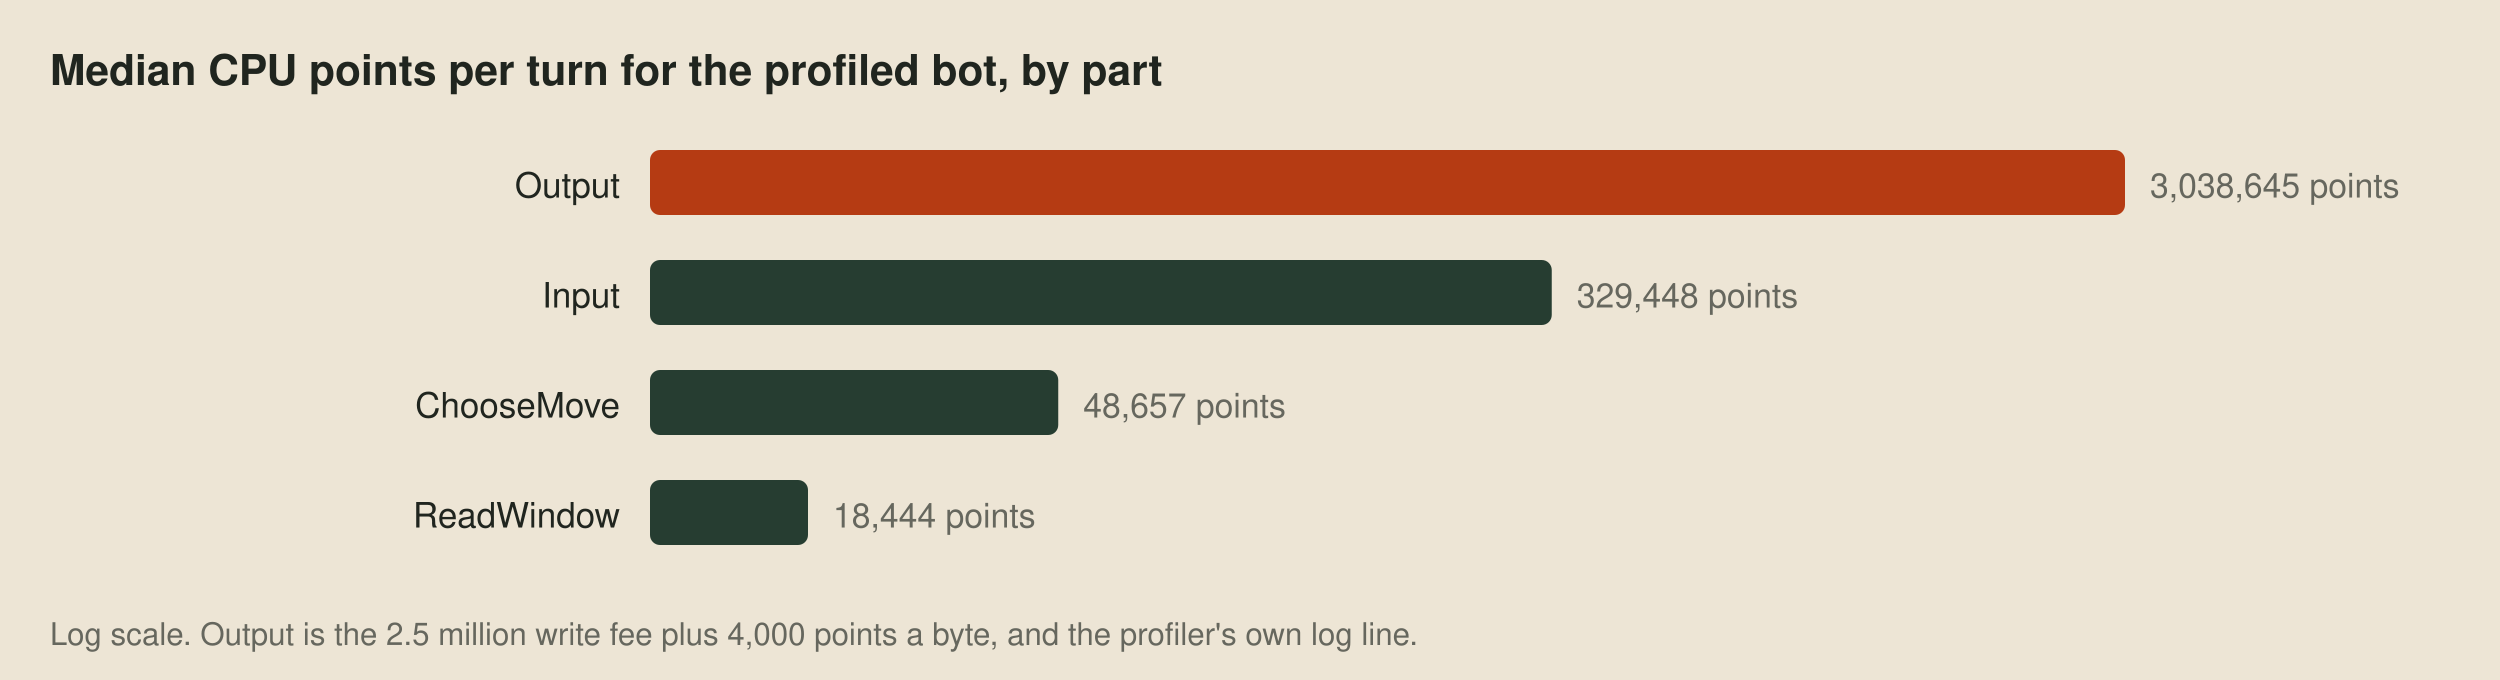
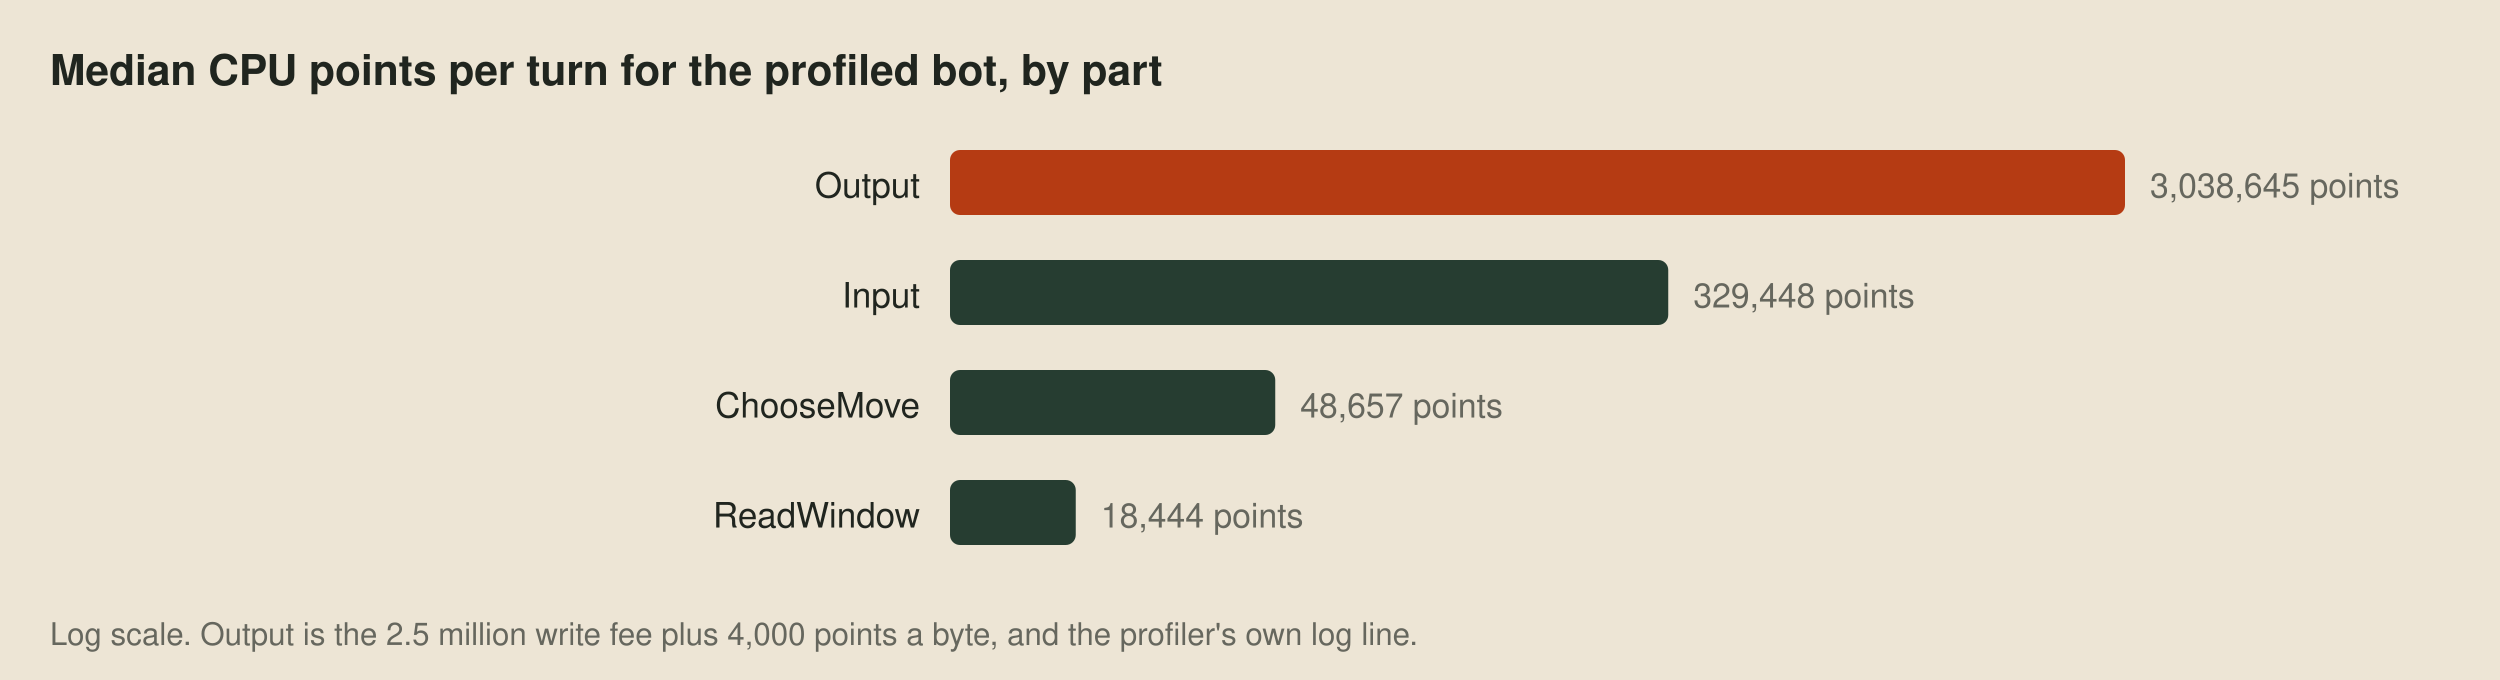
<svg xmlns="http://www.w3.org/2000/svg" viewBox="0 0 1000 272" font-family="Helvetica, Arial, sans-serif" role="img" aria-labelledby="t">
  <defs>
    <marker id="a" viewBox="0 0 10 10" refX="9" refY="5" markerWidth="7" markerHeight="7" orient="auto-start-reverse">
      <path d="M0 0L10 5L0 10z" fill="#66675e" />
    </marker>
    <marker id="s" viewBox="0 0 10 10" refX="9" refY="5" markerWidth="7" markerHeight="7" orient="auto-start-reverse">
      <path d="M0 0L10 5L0 10z" fill="#b53b13" />
    </marker>
  </defs>
  <rect width="1000" height="272" fill="#ede5d5" />
  <text x="20" y="34" font-size="17" fill="#20251f" text-anchor="start" font-weight="bold">Median CPU points per turn for the profiled bot, by part</text>
-   <text x="248" y="79" font-size="14" fill="#20251f" text-anchor="end" font-weight="normal">Output</text>
-   <rect x="260" y="60" width="590.0" height="26" rx="4" fill="#b53b13" />
+   <text x="368" y="79" font-size="14" fill="#20251f" text-anchor="end" font-weight="normal">Output</text>
+   <rect x="380" y="60" width="470.0" height="26" rx="4" fill="#b53b13" />
  <text x="860.0" y="79" font-size="13.5" fill="#66675e" text-anchor="start" font-weight="normal">3,038,645 points</text>
-   <text x="248" y="123" font-size="14" fill="#20251f" text-anchor="end" font-weight="normal">Input</text>
-   <rect x="260" y="104" width="360.7" height="26" rx="4" fill="#263d31" />
-   <text x="630.697" y="123" font-size="13.5" fill="#66675e" text-anchor="start" font-weight="normal">329,448 points</text>
-   <text x="248" y="167" font-size="14" fill="#20251f" text-anchor="end" font-weight="normal">ChooseMove</text>
-   <rect x="260" y="148" width="163.3" height="26" rx="4" fill="#263d31" />
-   <text x="433.298" y="167" font-size="13.5" fill="#66675e" text-anchor="start" font-weight="normal">48,657 points</text>
-   <text x="248" y="211" font-size="14" fill="#20251f" text-anchor="end" font-weight="normal">ReadWindow</text>
-   <rect x="260" y="192" width="63.2" height="26" rx="4" fill="#263d31" />
-   <text x="333.18" y="211" font-size="13.5" fill="#66675e" text-anchor="start" font-weight="normal">18,444 points</text>
+   <text x="368" y="123" font-size="14" fill="#20251f" text-anchor="end" font-weight="normal">Input</text>
+   <rect x="380" y="104" width="287.3" height="26" rx="4" fill="#263d31" />
+   <text x="677.335" y="123" font-size="13.5" fill="#66675e" text-anchor="start" font-weight="normal">329,448 points</text>
+   <text x="368" y="167" font-size="14" fill="#20251f" text-anchor="end" font-weight="normal">ChooseMove</text>
+   <rect x="380" y="148" width="130.1" height="26" rx="4" fill="#263d31" />
+   <text x="520.085" y="167" font-size="13.5" fill="#66675e" text-anchor="start" font-weight="normal">48,657 points</text>
+   <text x="368" y="211" font-size="14" fill="#20251f" text-anchor="end" font-weight="normal">ReadWindow</text>
+   <rect x="380" y="192" width="50.3" height="26" rx="4" fill="#263d31" />
+   <text x="440.329" y="211" font-size="13.5" fill="#66675e" text-anchor="start" font-weight="normal">18,444 points</text>
  <text x="20" y="258" font-size="12.5" fill="#66675e" text-anchor="start" font-weight="normal">Log scale. Output is the 2.5 million write fee plus 4,000 points a byte, and the profiler's own log line.</text>
</svg>
